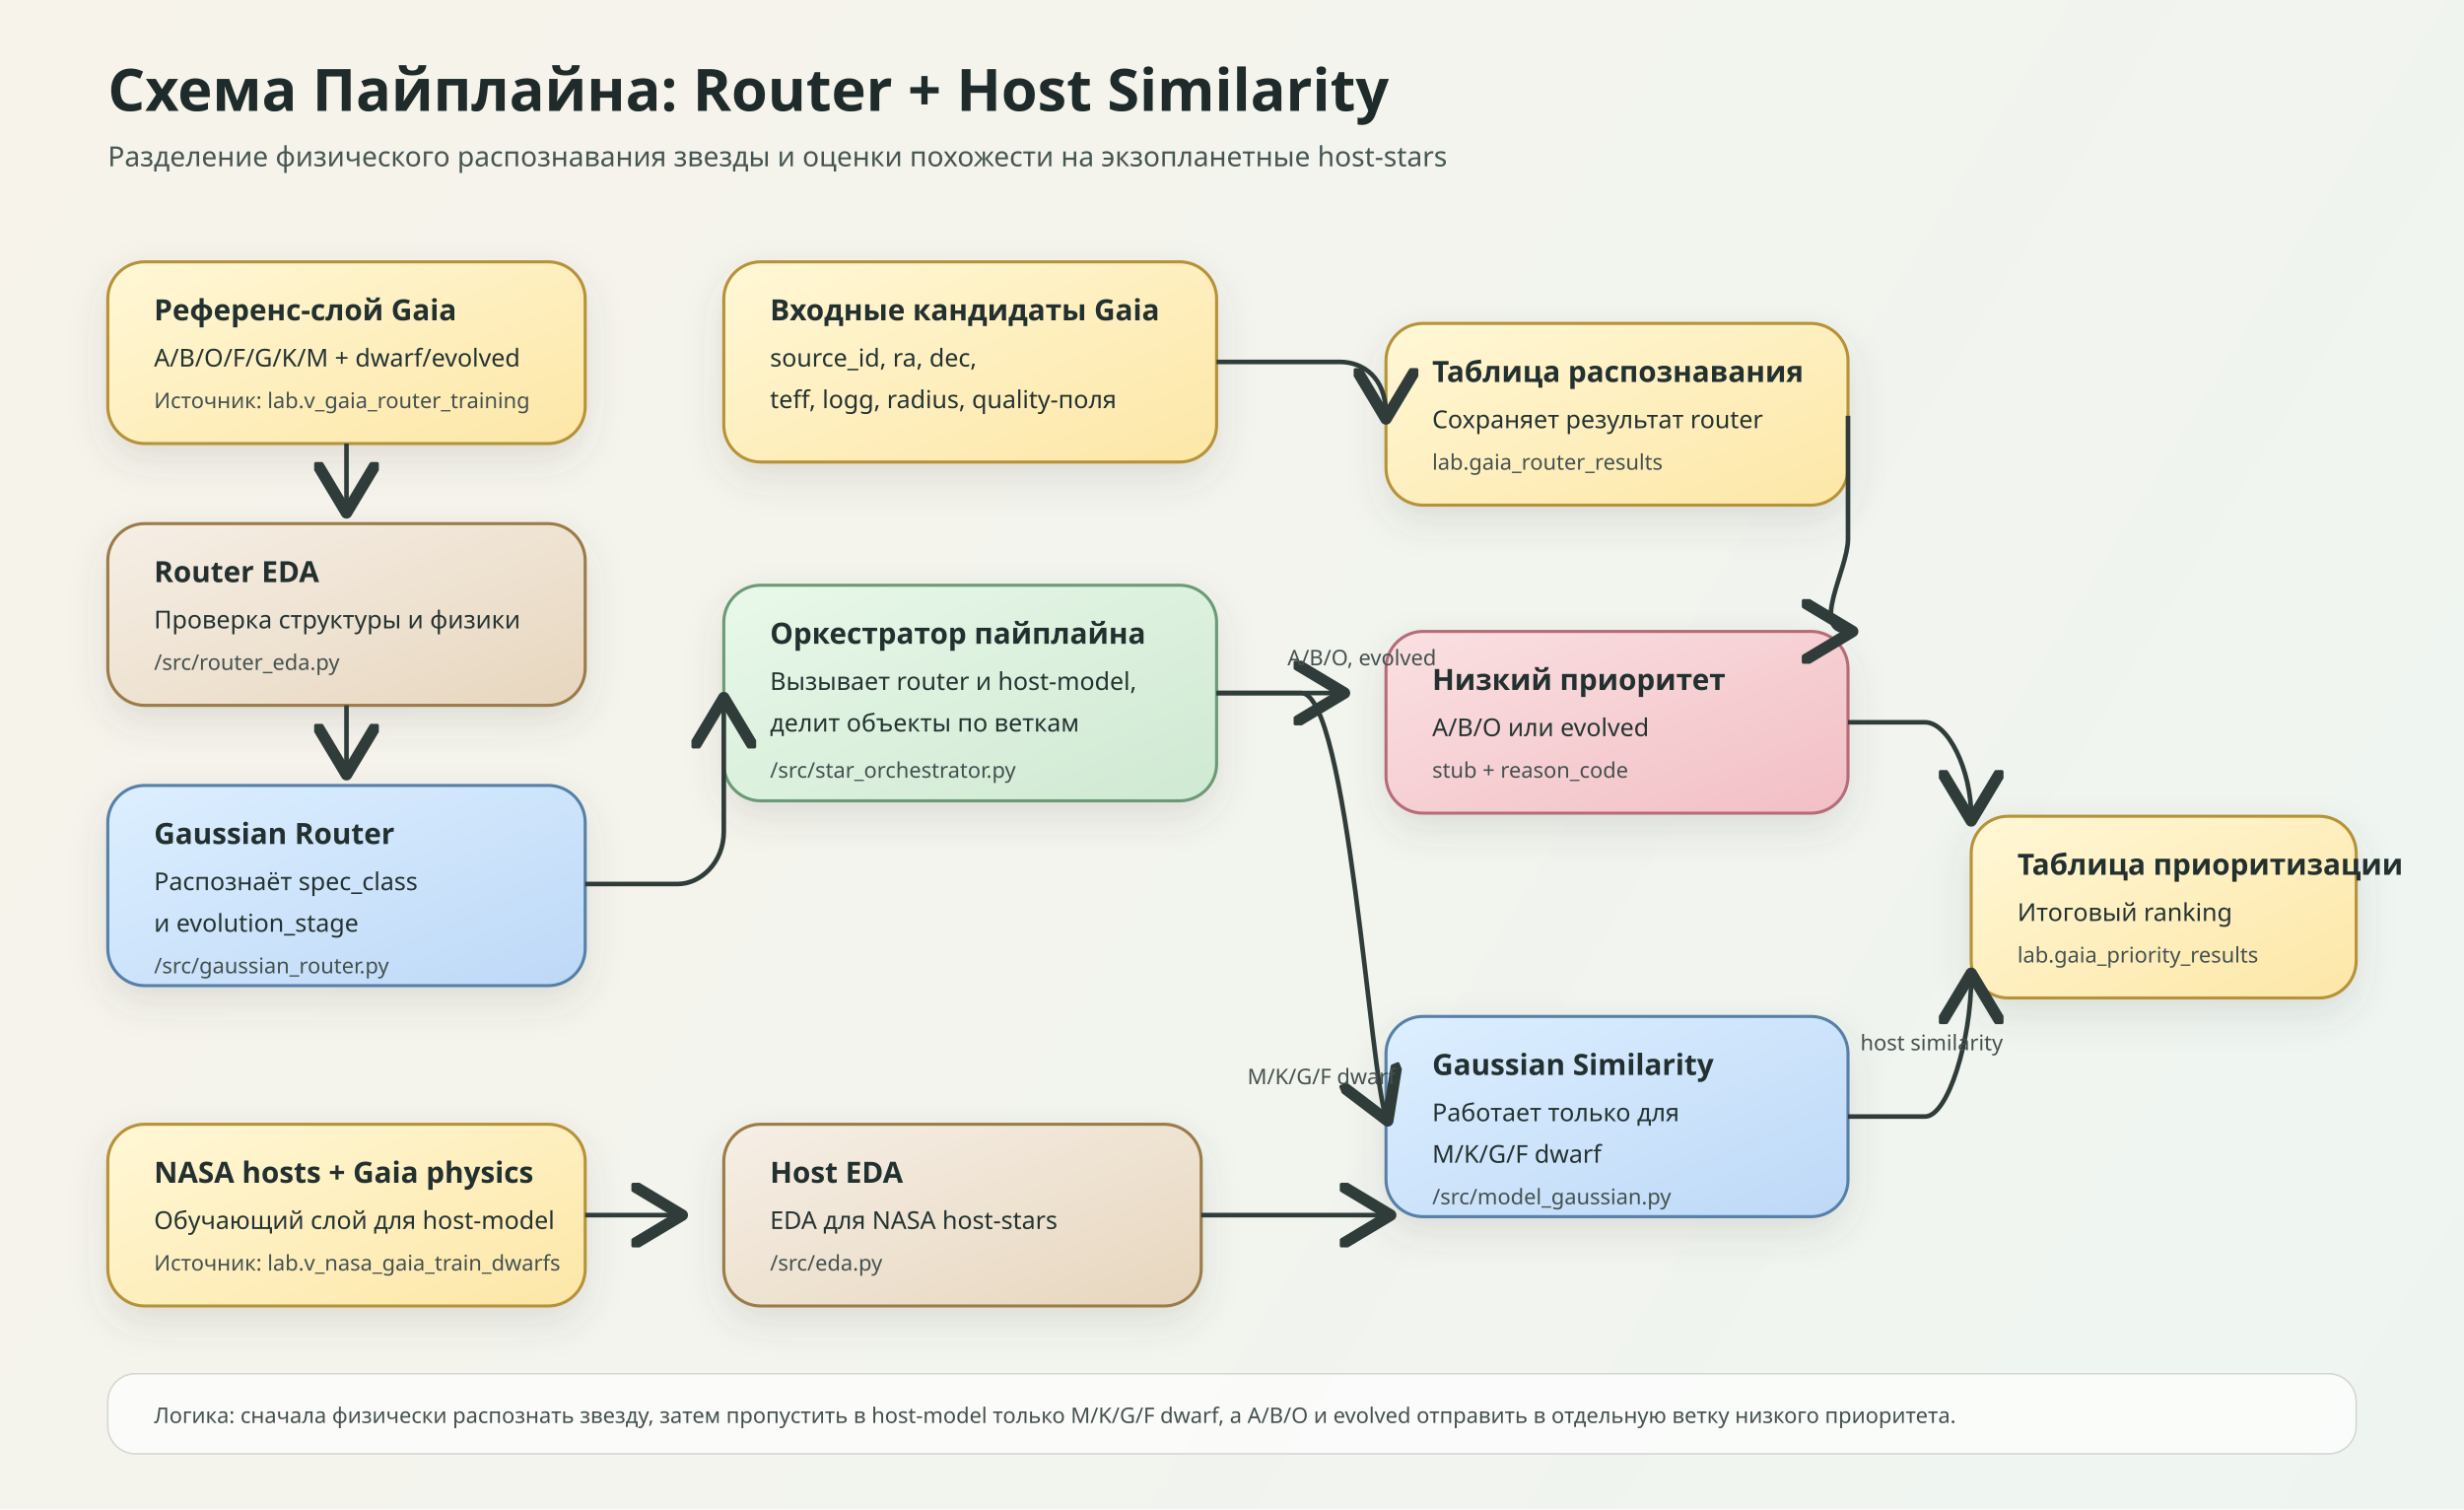
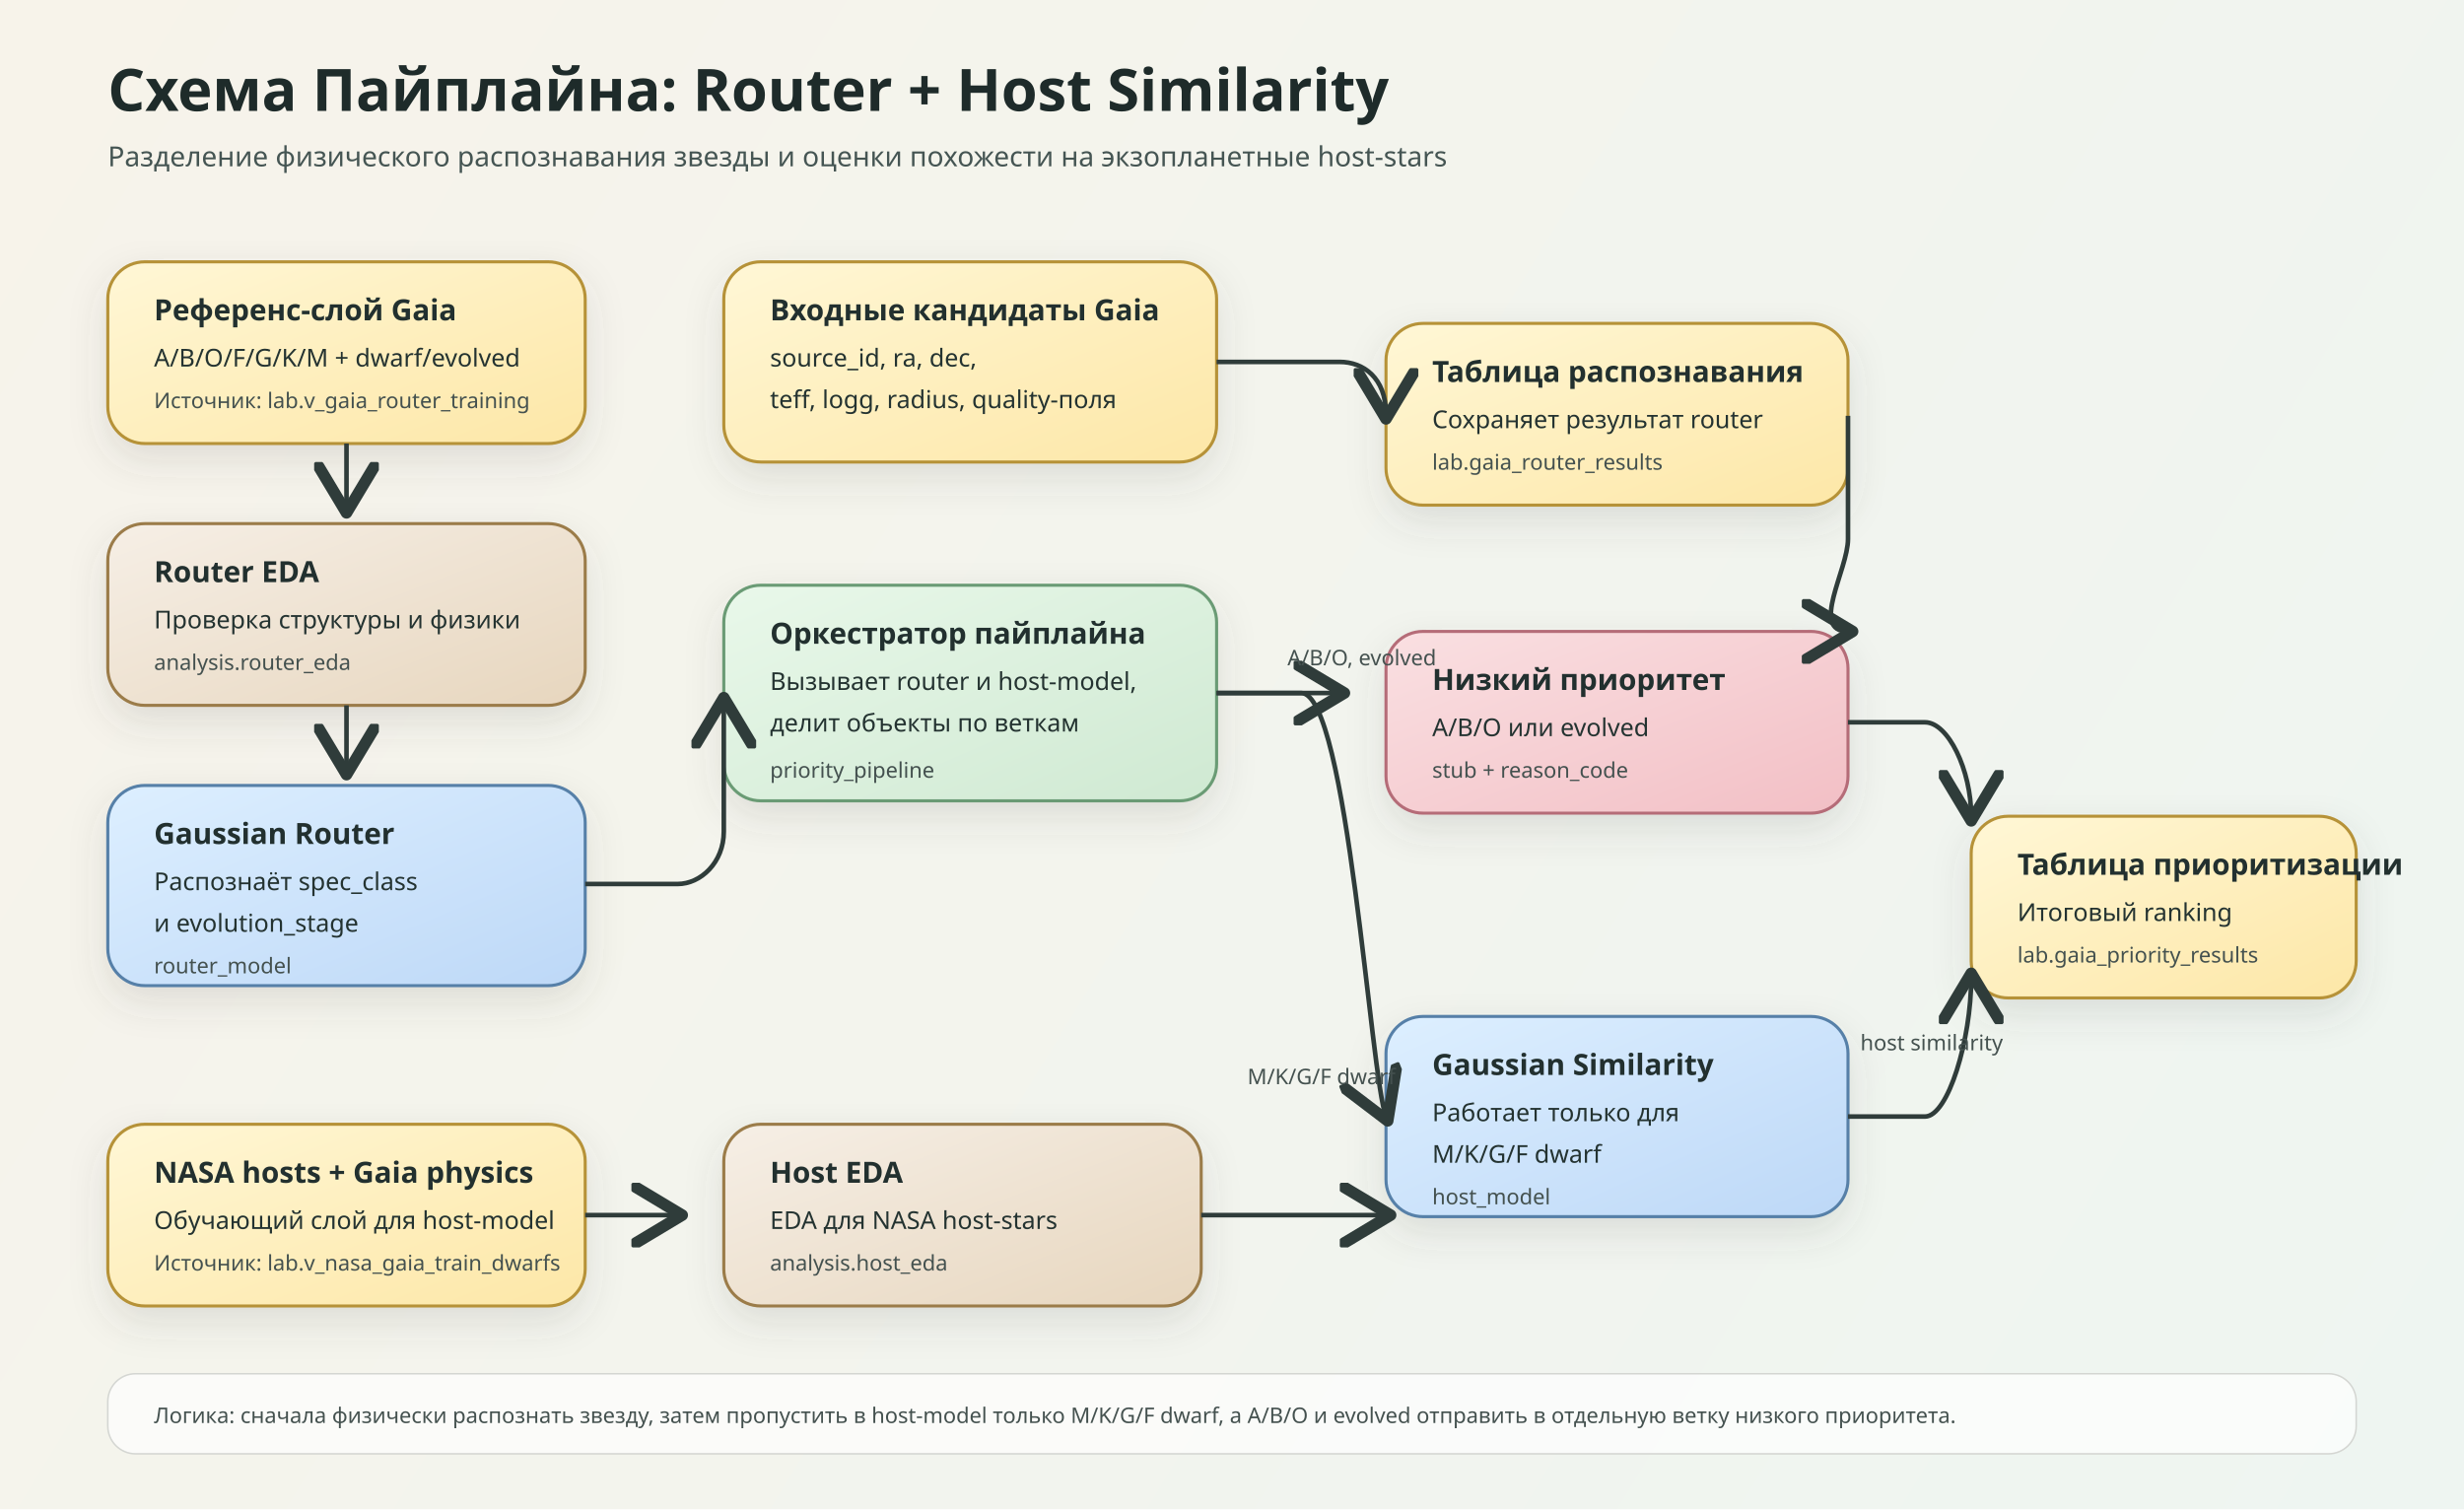
<svg xmlns="http://www.w3.org/2000/svg" width="1600" height="980" viewBox="0 0 1600 980" fill="none">
  <defs>
    <linearGradient id="bg" x1="0" y1="0" x2="1600" y2="980" gradientUnits="userSpaceOnUse">
      <stop offset="0" stop-color="#F7F3EA" />
      <stop offset="1" stop-color="#EEF5F1" />
    </linearGradient>
    <linearGradient id="dbBox" x1="0" y1="0" x2="1" y2="1">
      <stop offset="0" stop-color="#FFF7D6" />
      <stop offset="1" stop-color="#FDE7A7" />
    </linearGradient>
    <linearGradient id="coreBox" x1="0" y1="0" x2="1" y2="1">
      <stop offset="0" stop-color="#DDEFFF" />
      <stop offset="1" stop-color="#BDD8F7" />
    </linearGradient>
    <linearGradient id="edaBox" x1="0" y1="0" x2="1" y2="1">
      <stop offset="0" stop-color="#F6EFE6" />
      <stop offset="1" stop-color="#E7D6BE" />
    </linearGradient>
    <linearGradient id="pipeBox" x1="0" y1="0" x2="1" y2="1">
      <stop offset="0" stop-color="#E9F8EA" />
      <stop offset="1" stop-color="#CFE9D2" />
    </linearGradient>
    <linearGradient id="warnBox" x1="0" y1="0" x2="1" y2="1">
      <stop offset="0" stop-color="#FAE0E2" />
      <stop offset="1" stop-color="#F2BFC5" />
    </linearGradient>
    <filter id="shadow" x="-20%" y="-20%" width="140%" height="160%">
      <feDropShadow dx="0" dy="10" stdDeviation="12" flood-color="#5A5A5A" flood-opacity="0.14" />
    </filter>
    <marker id="arrow" markerWidth="14" markerHeight="14" refX="10" refY="7" orient="auto">
      <path d="M1 1L11 7L1 13" stroke="#2F3C3A" stroke-width="2.5" stroke-linecap="round" stroke-linejoin="round" />
    </marker>
    <style>
      .title { font: 700 38px 'Trebuchet MS', 'Segoe UI', sans-serif; fill: #1E2B2A; }
      .subtitle { font: 500 18px 'Trebuchet MS', 'Segoe UI', sans-serif; fill: #455553; }
      .section { font: 700 19px 'Trebuchet MS', 'Segoe UI', sans-serif; fill: #22302F; }
      .body { font: 500 16px 'Trebuchet MS', 'Segoe UI', sans-serif; fill: #243331; }
      .small { font: 500 14px 'Trebuchet MS', 'Segoe UI', sans-serif; fill: #44514F; }
      .path { stroke: #2F3C3A; stroke-width: 3; fill: none; marker-end: url(#arrow); }
    </style>
  </defs>
  <rect width="1600" height="980" fill="url(#bg)" />
  <text x="70" y="72" class="title">Схема Пайплайна: Router + Host Similarity</text>
  <text x="70" y="108" class="subtitle">Разделение физического распознавания звезды и оценки похожести на экзопланетные host-stars</text>
  <rect x="70" y="170" width="310" height="118" rx="24" fill="url(#dbBox)" stroke="#B69237" stroke-width="2" filter="url(#shadow)" />
  <text x="100" y="208" class="section">Референс-слой Gaia</text>
  <text x="100" y="238" class="body">A/B/O/F/G/K/M + dwarf/evolved</text>
  <text x="100" y="265" class="small">Источник: lab.v_gaia_router_training</text>
  <rect x="70" y="340" width="310" height="118" rx="24" fill="url(#edaBox)" stroke="#9B7B4A" stroke-width="2" filter="url(#shadow)" />
  <text x="100" y="378" class="section">Router EDA</text>
  <text x="100" y="408" class="body">Проверка структуры и физики</text>
-   <text x="100" y="435" class="small">/src/router_eda.py</text>
+   <text x="100" y="435" class="small">analysis.router_eda</text>
  <rect x="70" y="510" width="310" height="130" rx="24" fill="url(#coreBox)" stroke="#5780A8" stroke-width="2" filter="url(#shadow)" />
  <text x="100" y="548" class="section">Gaussian Router</text>
  <text x="100" y="578" class="body">Распознаёт spec_class</text>
  <text x="100" y="605" class="body">и evolution_stage</text>
-   <text x="100" y="632" class="small">/src/gaussian_router.py</text>
+   <text x="100" y="632" class="small">router_model</text>
  <rect x="70" y="730" width="310" height="118" rx="24" fill="url(#dbBox)" stroke="#B69237" stroke-width="2" filter="url(#shadow)" />
  <text x="100" y="768" class="section">NASA hosts + Gaia physics</text>
  <text x="100" y="798" class="body">Обучающий слой для host-model</text>
  <text x="100" y="825" class="small">Источник: lab.v_nasa_gaia_train_dwarfs</text>
  <rect x="470" y="730" width="310" height="118" rx="24" fill="url(#edaBox)" stroke="#9B7B4A" stroke-width="2" filter="url(#shadow)" />
  <text x="500" y="768" class="section">Host EDA</text>
  <text x="500" y="798" class="body">EDA для NASA host-stars</text>
-   <text x="500" y="825" class="small">/src/eda.py</text>
+   <text x="500" y="825" class="small">analysis.host_eda</text>
  <rect x="470" y="170" width="320" height="130" rx="24" fill="url(#dbBox)" stroke="#B69237" stroke-width="2" filter="url(#shadow)" />
  <text x="500" y="208" class="section">Входные кандидаты Gaia</text>
  <text x="500" y="238" class="body">source_id, ra, dec,</text>
  <text x="500" y="265" class="body">teff, logg, radius, quality-поля</text>
  <rect x="470" y="380" width="320" height="140" rx="24" fill="url(#pipeBox)" stroke="#6B9B74" stroke-width="2" filter="url(#shadow)" />
  <text x="500" y="418" class="section">Оркестратор пайплайна</text>
  <text x="500" y="448" class="body">Вызывает router и host-model,</text>
  <text x="500" y="475" class="body">делит объекты по веткам</text>
-   <text x="500" y="505" class="small">/src/star_orchestrator.py</text>
+   <text x="500" y="505" class="small">priority_pipeline</text>
  <rect x="900" y="210" width="300" height="118" rx="24" fill="url(#dbBox)" stroke="#B69237" stroke-width="2" filter="url(#shadow)" />
  <text x="930" y="248" class="section">Таблица распознавания</text>
  <text x="930" y="278" class="body">Сохраняет результат router</text>
  <text x="930" y="305" class="small">lab.gaia_router_results</text>
  <rect x="900" y="410" width="300" height="118" rx="24" fill="url(#warnBox)" stroke="#B56C78" stroke-width="2" filter="url(#shadow)" />
  <text x="930" y="448" class="section">Низкий приоритет</text>
  <text x="930" y="478" class="body">A/B/O или evolved</text>
  <text x="930" y="505" class="small">stub + reason_code</text>
  <rect x="900" y="660" width="300" height="130" rx="24" fill="url(#coreBox)" stroke="#5780A8" stroke-width="2" filter="url(#shadow)" />
  <text x="930" y="698" class="section">Gaussian Similarity</text>
  <text x="930" y="728" class="body">Работает только для</text>
  <text x="930" y="755" class="body">M/K/G/F dwarf</text>
-   <text x="930" y="782" class="small">/src/model_gaussian.py</text>
+   <text x="930" y="782" class="small">host_model</text>
  <rect x="1280" y="530" width="250" height="118" rx="24" fill="url(#dbBox)" stroke="#B69237" stroke-width="2" filter="url(#shadow)" />
  <text x="1310" y="568" class="section">Таблица приоритизации</text>
  <text x="1310" y="598" class="body">Итоговый ranking</text>
  <text x="1310" y="625" class="small">lab.gaia_priority_results</text>
  <path class="path" d="M225 288V330" />
  <path class="path" d="M225 458V500" />
  <path class="path" d="M380 574H440C455 574 470 560 470 540V456" />
  <path class="path" d="M380 789H440" />
  <path class="path" d="M790 235H870C885 235 900 245 900 269" />
  <path class="path" d="M790 450H870" />
  <path class="path" d="M790 450H845C875 450 890 700 900 725" />
  <path class="path" d="M780 789H900" />
  <path class="path" d="M1200 469H1250C1265 469 1280 500 1280 530" />
  <path class="path" d="M1200 725H1250C1265 725 1280 675 1280 635" />
  <path class="path" d="M1200 270V350C1200 370 1175 410 1200 410" />
  <text x="836" y="432" class="small">A/B/O, evolved</text>
  <text x="810" y="704" class="small">M/K/G/F dwarf</text>
  <text x="1208" y="682" class="small">host similarity</text>
  <rect x="70" y="892" width="1460" height="52" rx="18" fill="#FFFFFFA8" stroke="#D4D6D2" />
  <text x="100" y="924" class="small">Логика: сначала физически распознать звезду, затем пропустить в host-model только M/K/G/F dwarf, а A/B/O и evolved отправить в отдельную ветку низкого приоритета.</text>
</svg>
